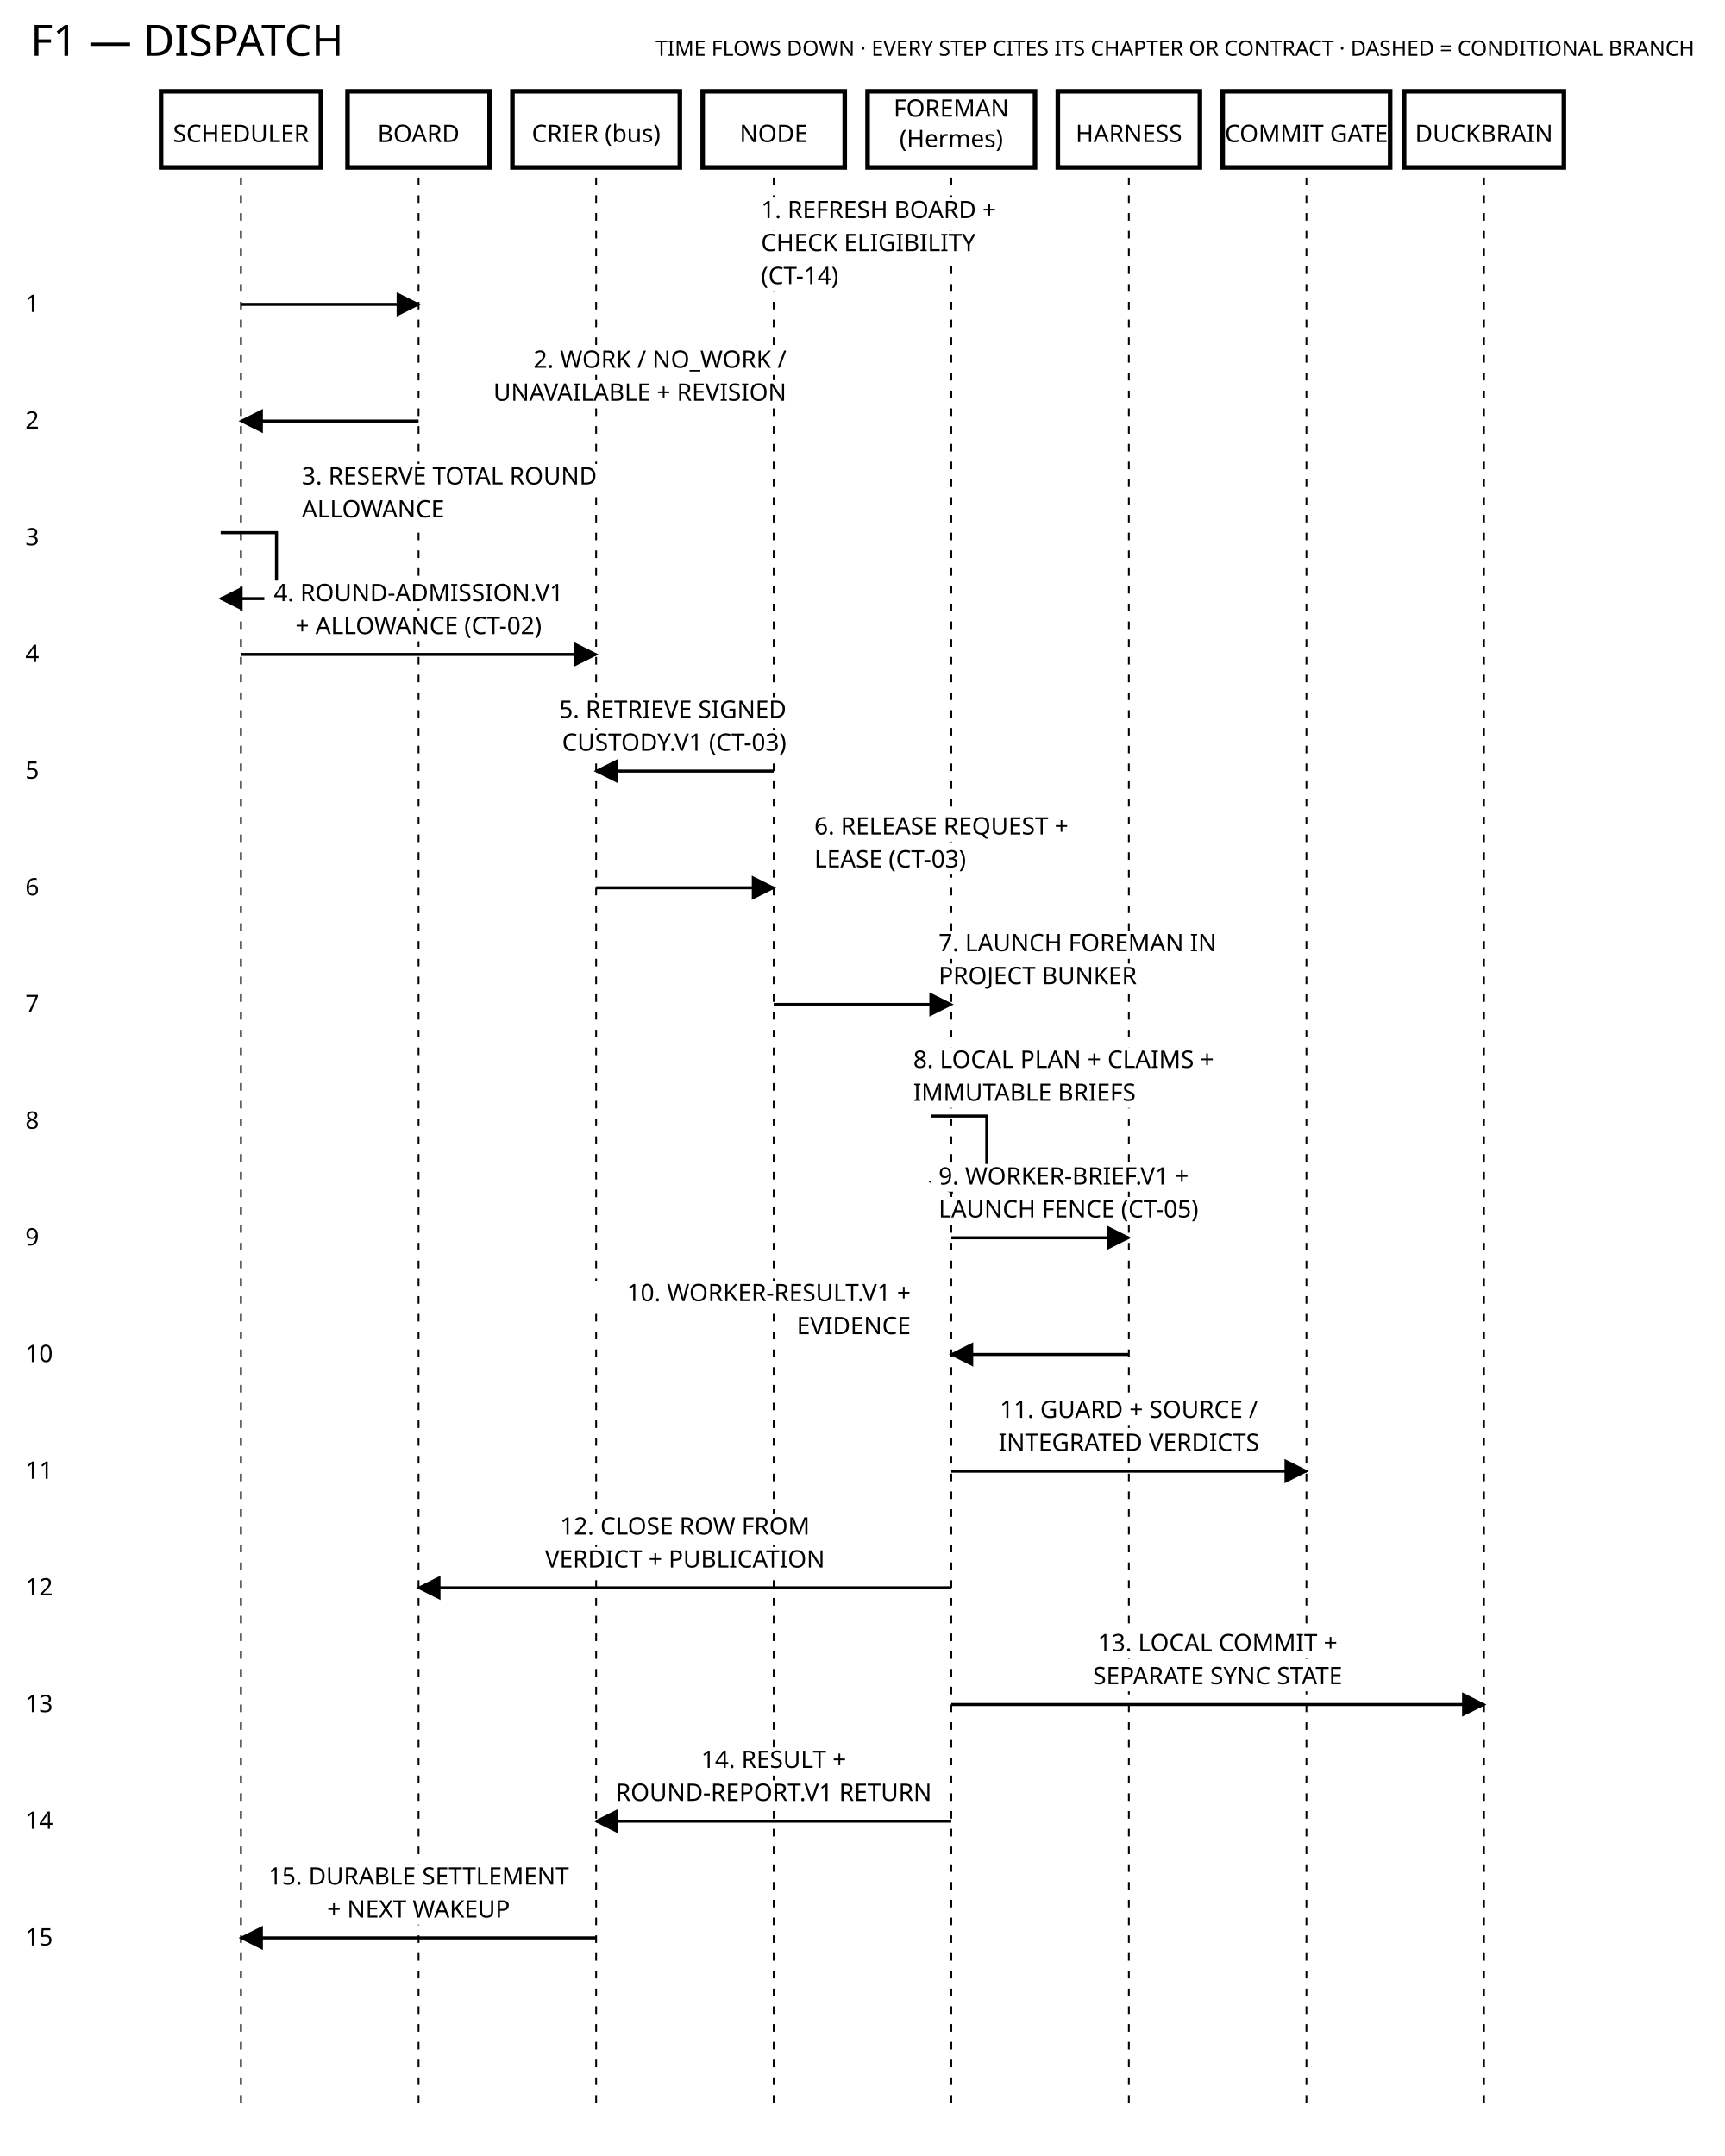
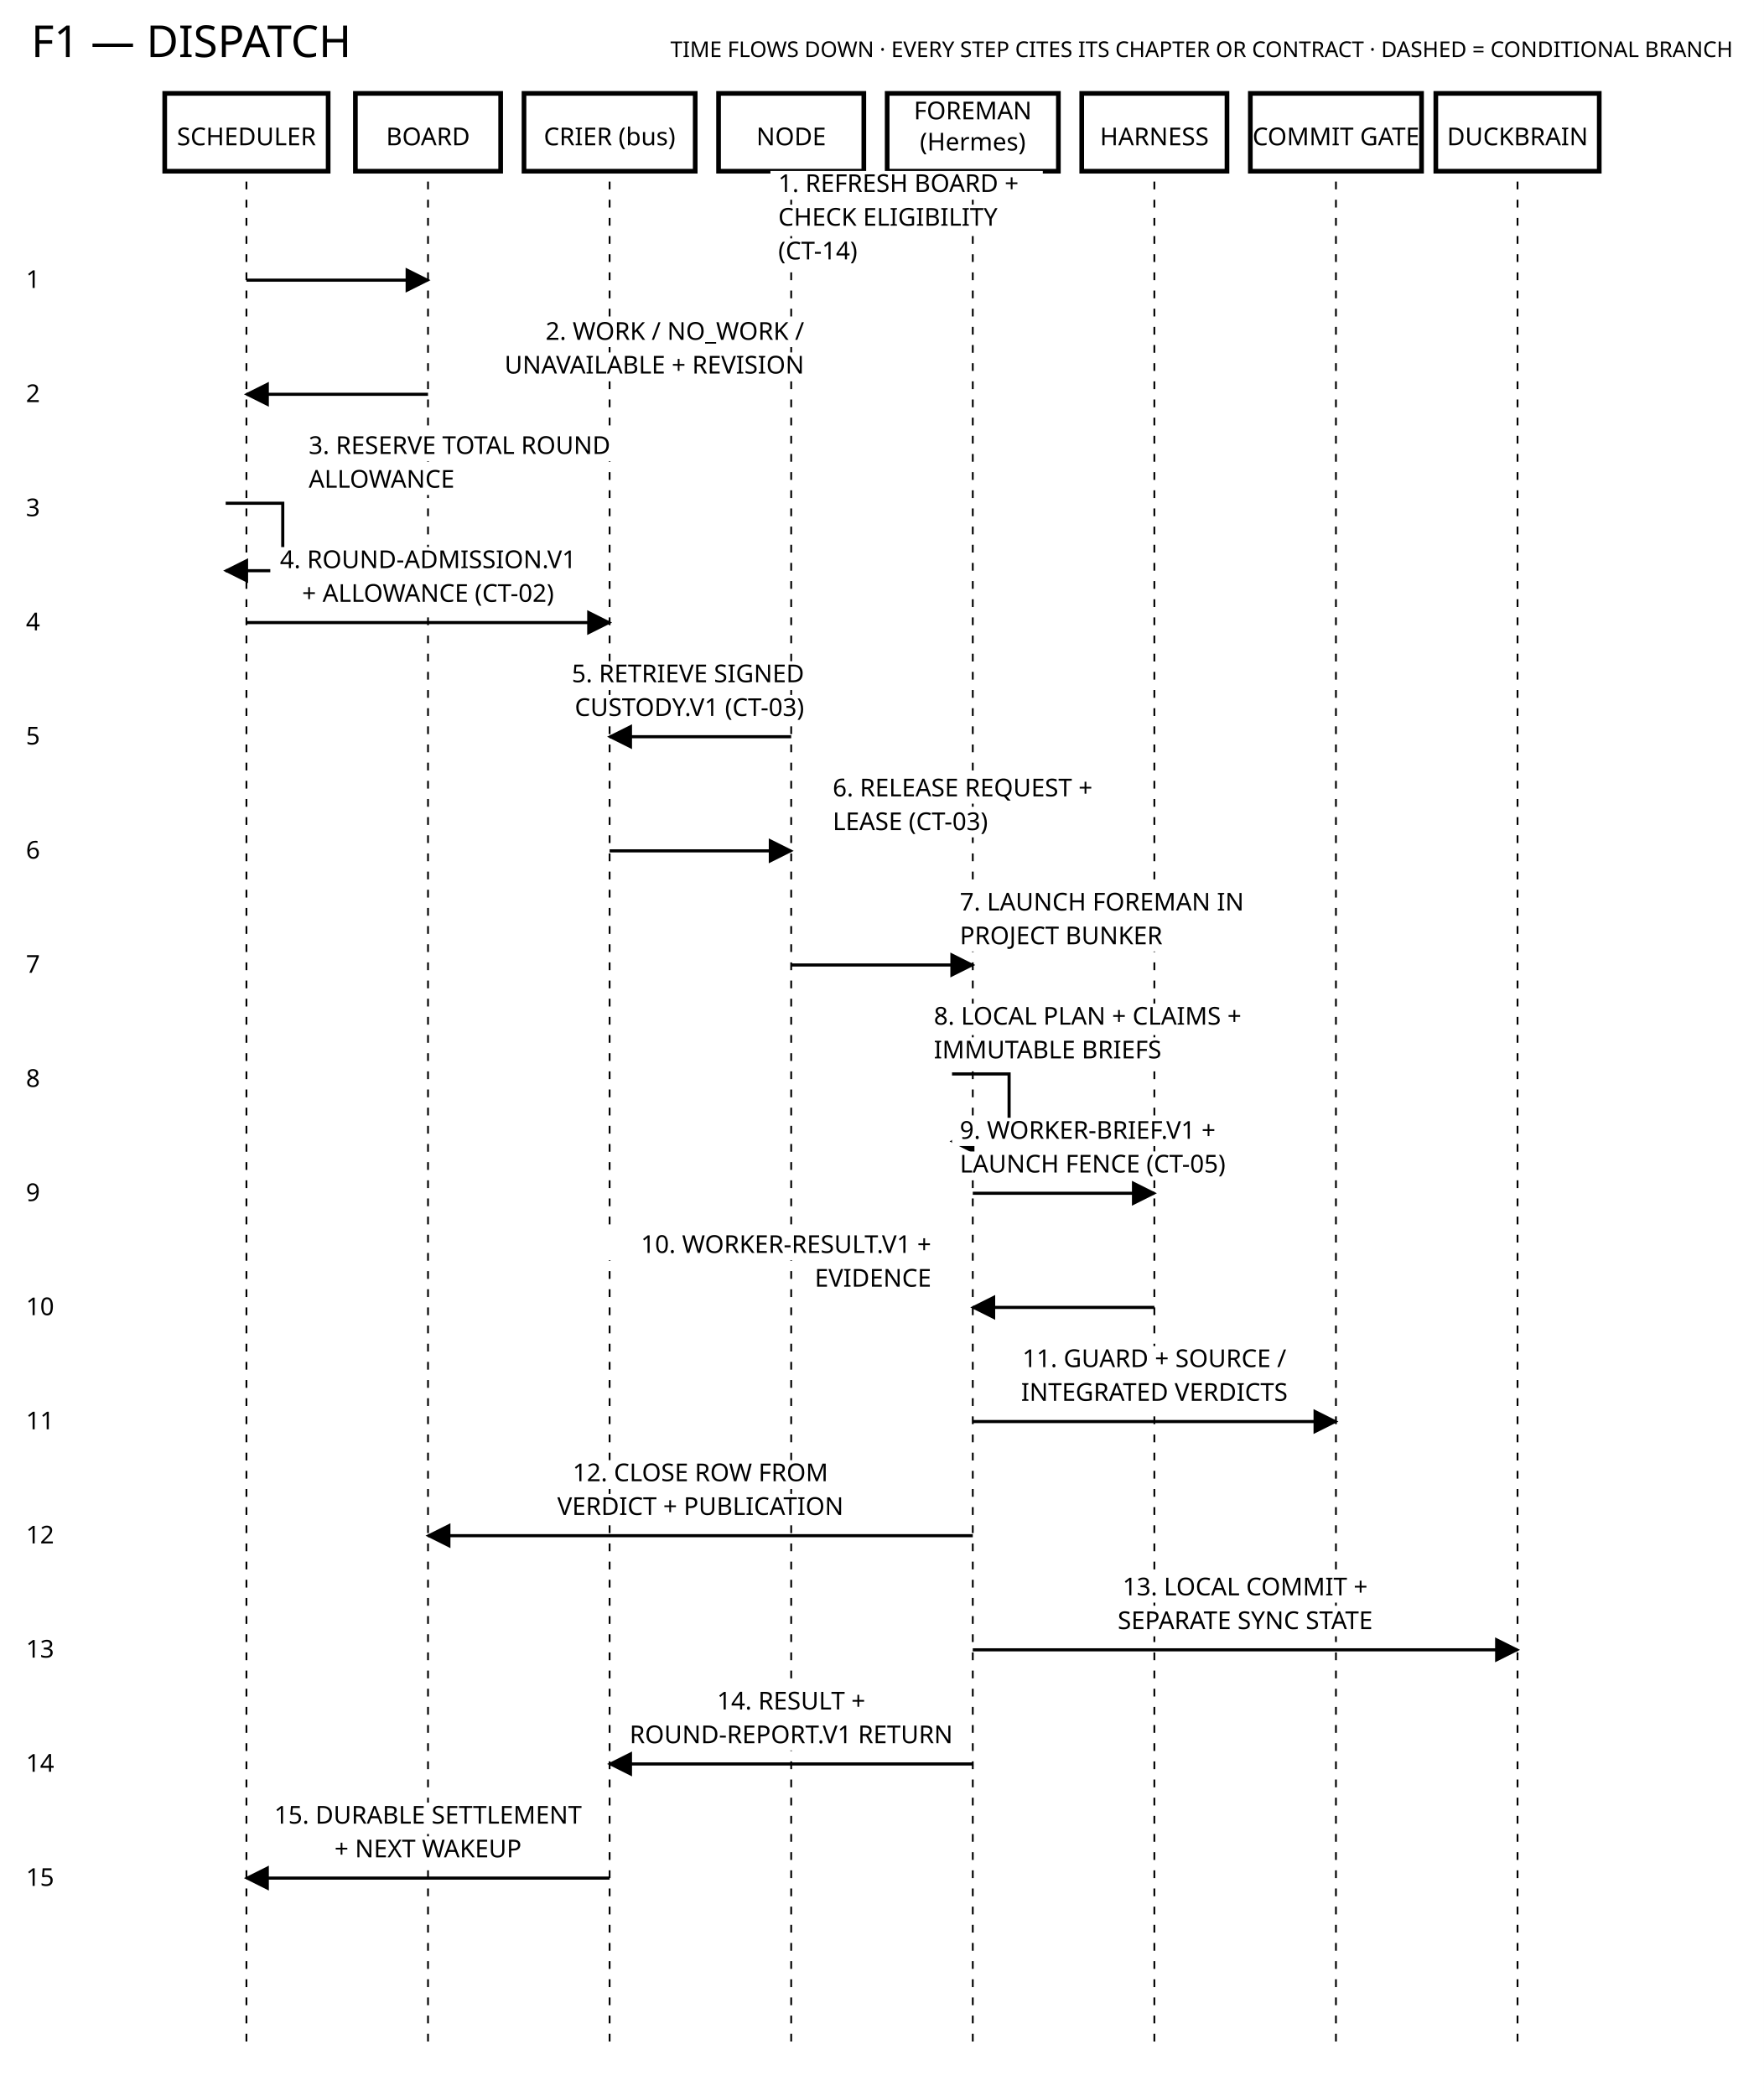
- <svg xmlns="http://www.w3.org/2000/svg" width="170.0mm" height="212.5mm" viewBox="0 0 680 850.0" preserveAspectRatio="xMidYMid meet">
-   <rect width="680" height="850.0" fill="#ffffff" />
+ <svg xmlns="http://www.w3.org/2000/svg" width="170.0mm" height="202.0mm" viewBox="0 0 680 808.0" preserveAspectRatio="xMidYMid meet">
+   <rect width="680" height="808.0" fill="#ffffff" />
  <defs>
    <marker id="ar" viewBox="0 0 10 10" refX="9" refY="5" markerWidth="8" markerHeight="8" orient="auto">
      <path d="M0,0 L10,5 L0,10 z" fill="#000000" />
    </marker>
  </defs>
  <g font-family="Routed Gothic Narrow, Routed Gothic, sans-serif">
    <text x="12.0" y="22.0" font-size="17.00" fill="#000000" text-anchor="start">F1 — DISPATCH</text>
    <text x="668.0" y="22.0" font-size="8.40" fill="#000000" text-anchor="end">TIME FLOWS DOWN · EVERY STEP CITES ITS CHAPTER OR CONTRACT · DASHED = CONDITIONAL BRANCH</text>
    <rect x="63.5" y="36.0" width="63.0" height="30.0" fill="#ffffff" stroke="#000000" stroke-width="1.8" />
    <text x="95.0" y="56.0" font-size="9.50" fill="#000000" text-anchor="middle">SCHEDULER</text>
-     <polyline points="95.0,70.0 95.0,830.0" fill="none" stroke="#000000" stroke-width="0.7" stroke-dasharray="3 4" />
+     <polyline points="95.0,70.0 95.0,788.0" fill="none" stroke="#000000" stroke-width="0.7" stroke-dasharray="3 4" />
    <rect x="137.0" y="36.0" width="56.0" height="30.0" fill="#ffffff" stroke="#000000" stroke-width="1.8" />
    <text x="165.0" y="56.0" font-size="9.50" fill="#000000" text-anchor="middle">BOARD</text>
-     <polyline points="165.0,70.0 165.0,830.0" fill="none" stroke="#000000" stroke-width="0.7" stroke-dasharray="3 4" />
+     <polyline points="165.0,70.0 165.0,788.0" fill="none" stroke="#000000" stroke-width="0.7" stroke-dasharray="3 4" />
    <rect x="202.0" y="36.0" width="66.0" height="30.0" fill="#ffffff" stroke="#000000" stroke-width="1.8" />
    <text x="235.0" y="56.0" font-size="9.50" fill="#000000" text-anchor="middle">CRIER (bus)</text>
-     <polyline points="235.0,70.0 235.0,830.0" fill="none" stroke="#000000" stroke-width="0.7" stroke-dasharray="3 4" />
+     <polyline points="235.0,70.0 235.0,788.0" fill="none" stroke="#000000" stroke-width="0.7" stroke-dasharray="3 4" />
    <rect x="277.0" y="36.0" width="56.0" height="30.0" fill="#ffffff" stroke="#000000" stroke-width="1.8" />
    <text x="305.0" y="56.0" font-size="9.50" fill="#000000" text-anchor="middle">NODE</text>
-     <polyline points="305.0,70.0 305.0,830.0" fill="none" stroke="#000000" stroke-width="0.7" stroke-dasharray="3 4" />
+     <polyline points="305.0,70.0 305.0,788.0" fill="none" stroke="#000000" stroke-width="0.7" stroke-dasharray="3 4" />
    <rect x="342.0" y="36.0" width="66.0" height="30.0" fill="#ffffff" stroke="#000000" stroke-width="1.8" />
    <text x="375.0" y="46.0" font-size="9.50" fill="#000000" text-anchor="middle">FOREMAN</text>
    <text x="375.0" y="58.0" font-size="9.50" fill="#000000" text-anchor="middle">(Hermes)</text>
-     <polyline points="375.0,70.0 375.0,830.0" fill="none" stroke="#000000" stroke-width="0.7" stroke-dasharray="3 4" />
+     <polyline points="375.0,70.0 375.0,788.0" fill="none" stroke="#000000" stroke-width="0.7" stroke-dasharray="3 4" />
    <rect x="417.0" y="36.0" width="56.0" height="30.0" fill="#ffffff" stroke="#000000" stroke-width="1.8" />
    <text x="445.0" y="56.0" font-size="9.50" fill="#000000" text-anchor="middle">HARNESS</text>
-     <polyline points="445.0,70.0 445.0,830.0" fill="none" stroke="#000000" stroke-width="0.7" stroke-dasharray="3 4" />
+     <polyline points="445.0,70.0 445.0,788.0" fill="none" stroke="#000000" stroke-width="0.7" stroke-dasharray="3 4" />
    <rect x="482.0" y="36.0" width="66.0" height="30.0" fill="#ffffff" stroke="#000000" stroke-width="1.8" />
    <text x="515.0" y="56.0" font-size="9.50" fill="#000000" text-anchor="middle">COMMIT GATE</text>
-     <polyline points="515.0,70.0 515.0,830.0" fill="none" stroke="#000000" stroke-width="0.7" stroke-dasharray="3 4" />
+     <polyline points="515.0,70.0 515.0,788.0" fill="none" stroke="#000000" stroke-width="0.7" stroke-dasharray="3 4" />
    <rect x="553.5" y="36.0" width="63.0" height="30.0" fill="#ffffff" stroke="#000000" stroke-width="1.8" />
    <text x="585.0" y="56.0" font-size="9.50" fill="#000000" text-anchor="middle">DUCKBRAIN</text>
-     <polyline points="585.0,70.0 585.0,830.0" fill="none" stroke="#000000" stroke-width="0.7" stroke-dasharray="3 4" />
-     <text x="10.0" y="123.0" font-size="9.50" fill="#000000" text-anchor="start">1</text>
-     <polyline points="95.0,120.0 165.0,120.0" fill="none" stroke="#000000" stroke-width="1.2" marker-end="url(#ar)" />
-     <rect x="297.0" y="77.9" width="105.0" height="10.9" fill="#ffffff" />
-     <text x="300.0" y="86.0" font-size="9.50" fill="#000000" text-anchor="start">1. REFRESH BOARD +</text>
-     <rect x="297.0" y="90.9" width="99.5" height="10.9" fill="#ffffff" />
-     <text x="300.0" y="99.0" font-size="9.50" fill="#000000" text-anchor="start">CHECK ELIGIBILITY</text>
-     <rect x="297.0" y="103.9" width="44.5" height="10.9" fill="#ffffff" />
-     <text x="300.0" y="112.0" font-size="9.50" fill="#000000" text-anchor="start">(CT-14)</text>
-     <text x="10.0" y="169.0" font-size="9.50" fill="#000000" text-anchor="start">2</text>
-     <polyline points="165.0,166.0 95.0,166.0" fill="none" stroke="#000000" stroke-width="1.2" marker-end="url(#ar)" />
-     <rect x="199.5" y="136.9" width="110.5" height="10.9" fill="#ffffff" />
-     <text x="310.0" y="145.0" font-size="9.50" fill="#000000" text-anchor="end">2. WORK / NO_WORK /</text>
-     <rect x="183.0" y="149.9" width="127.0" height="10.9" fill="#ffffff" />
-     <text x="310.0" y="158.0" font-size="9.50" fill="#000000" text-anchor="end">UNAVAILABLE + REVISION</text>
-     <text x="10.0" y="215.0" font-size="9.50" fill="#000000" text-anchor="start">3</text>
-     <polyline points="87.0,210.0 109.0,210.0 109.0,236.0 87.0,236.0" fill="none" stroke="#000000" stroke-width="1.2" marker-end="url(#ar)" />
-     <rect x="116.0" y="182.9" width="127.0" height="10.9" fill="#ffffff" />
-     <text x="119.0" y="191.0" font-size="9.50" fill="#000000" text-anchor="start">3. RESERVE TOTAL ROUND</text>
-     <rect x="116.0" y="195.9" width="55.5" height="10.9" fill="#ffffff" />
-     <text x="119.0" y="204.0" font-size="9.50" fill="#000000" text-anchor="start">ALLOWANCE</text>
-     <text x="10.0" y="261.0" font-size="9.50" fill="#000000" text-anchor="start">4</text>
-     <polyline points="95.0,258.0 235.0,258.0" fill="none" stroke="#000000" stroke-width="1.2" marker-end="url(#ar)" />
-     <rect x="104.2" y="228.9" width="121.5" height="10.9" fill="#ffffff" />
-     <text x="165.0" y="237.0" font-size="9.50" fill="#000000" text-anchor="middle">4. ROUND-ADMISSION.V1</text>
-     <rect x="109.8" y="241.9" width="110.5" height="10.9" fill="#ffffff" />
-     <text x="165.0" y="250.0" font-size="9.50" fill="#000000" text-anchor="middle">+ ALLOWANCE (CT-02)</text>
-     <text x="10.0" y="307.0" font-size="9.50" fill="#000000" text-anchor="start">5</text>
-     <polyline points="305.0,304.0 235.0,304.0" fill="none" stroke="#000000" stroke-width="1.2" marker-end="url(#ar)" />
-     <rect x="205.0" y="274.9" width="105.0" height="10.9" fill="#ffffff" />
-     <text x="310.0" y="283.0" font-size="9.50" fill="#000000" text-anchor="end">5. RETRIEVE SIGNED</text>
-     <rect x="205.0" y="287.9" width="105.0" height="10.9" fill="#ffffff" />
-     <text x="310.0" y="296.0" font-size="9.50" fill="#000000" text-anchor="end">CUSTODY.V1 (CT-03)</text>
-     <text x="10.0" y="353.0" font-size="9.50" fill="#000000" text-anchor="start">6</text>
-     <polyline points="235.0,350.0 305.0,350.0" fill="none" stroke="#000000" stroke-width="1.2" marker-end="url(#ar)" />
-     <rect x="318.0" y="320.9" width="116.0" height="10.9" fill="#ffffff" />
-     <text x="321.0" y="329.0" font-size="9.50" fill="#000000" text-anchor="start">6. RELEASE REQUEST +</text>
-     <rect x="318.0" y="333.9" width="77.5" height="10.9" fill="#ffffff" />
-     <text x="321.0" y="342.0" font-size="9.50" fill="#000000" text-anchor="start">LEASE (CT-03)</text>
-     <text x="10.0" y="399.0" font-size="9.50" fill="#000000" text-anchor="start">7</text>
-     <polyline points="305.0,396.0 375.0,396.0" fill="none" stroke="#000000" stroke-width="1.2" marker-end="url(#ar)" />
-     <rect x="367.0" y="366.9" width="116.0" height="10.9" fill="#ffffff" />
-     <text x="370.0" y="375.0" font-size="9.50" fill="#000000" text-anchor="start">7. LAUNCH FOREMAN IN</text>
-     <rect x="367.0" y="379.9" width="83.0" height="10.9" fill="#ffffff" />
-     <text x="370.0" y="388.0" font-size="9.50" fill="#000000" text-anchor="start">PROJECT BUNKER</text>
-     <text x="10.0" y="445.0" font-size="9.50" fill="#000000" text-anchor="start">8</text>
-     <polyline points="367.0,440.0 389.0,440.0 389.0,466.0 367.0,466.0" fill="none" stroke="#000000" stroke-width="1.2" marker-end="url(#ar)" />
-     <rect x="357.0" y="412.9" width="138.0" height="10.9" fill="#ffffff" />
-     <text x="360.0" y="421.0" font-size="9.50" fill="#000000" text-anchor="start">8. LOCAL PLAN + CLAIMS +</text>
-     <rect x="357.0" y="425.9" width="94.0" height="10.9" fill="#ffffff" />
-     <text x="360.0" y="434.0" font-size="9.50" fill="#000000" text-anchor="start">IMMUTABLE BRIEFS</text>
-     <text x="10.0" y="491.0" font-size="9.50" fill="#000000" text-anchor="start">9</text>
-     <polyline points="375.0,488.0 445.0,488.0" fill="none" stroke="#000000" stroke-width="1.2" marker-end="url(#ar)" />
-     <rect x="367.0" y="458.9" width="116.0" height="10.9" fill="#ffffff" />
-     <text x="370.0" y="467.0" font-size="9.50" fill="#000000" text-anchor="start">9. WORKER-BRIEF.V1 +</text>
-     <rect x="367.0" y="471.9" width="116.0" height="10.9" fill="#ffffff" />
-     <text x="370.0" y="480.0" font-size="9.50" fill="#000000" text-anchor="start">LAUNCH FENCE (CT-05)</text>
-     <text x="10.0" y="537.0" font-size="9.50" fill="#000000" text-anchor="start">10</text>
-     <polyline points="445.0,534.0 375.0,534.0" fill="none" stroke="#000000" stroke-width="1.2" marker-end="url(#ar)" />
-     <rect x="232.0" y="504.9" width="127.0" height="10.9" fill="#ffffff" />
-     <text x="359.0" y="513.0" font-size="9.50" fill="#000000" text-anchor="end">10. WORKER-RESULT.V1 +</text>
-     <rect x="309.0" y="517.9" width="50.0" height="10.9" fill="#ffffff" />
-     <text x="359.0" y="526.0" font-size="9.50" fill="#000000" text-anchor="end">EVIDENCE</text>
-     <text x="10.0" y="583.0" font-size="9.50" fill="#000000" text-anchor="start">11</text>
-     <polyline points="375.0,580.0 515.0,580.0" fill="none" stroke="#000000" stroke-width="1.2" marker-end="url(#ar)" />
-     <rect x="387.0" y="550.9" width="116.0" height="10.9" fill="#ffffff" />
-     <text x="445.0" y="559.0" font-size="9.50" fill="#000000" text-anchor="middle">11. GUARD + SOURCE /</text>
-     <rect x="389.8" y="563.9" width="110.5" height="10.9" fill="#ffffff" />
-     <text x="445.0" y="572.0" font-size="9.50" fill="#000000" text-anchor="middle">INTEGRATED VERDICTS</text>
-     <text x="10.0" y="629.0" font-size="9.50" fill="#000000" text-anchor="start">12</text>
-     <polyline points="375.0,626.0 165.0,626.0" fill="none" stroke="#000000" stroke-width="1.2" marker-end="url(#ar)" />
-     <rect x="217.5" y="596.9" width="105.0" height="10.9" fill="#ffffff" />
-     <text x="270.0" y="605.0" font-size="9.50" fill="#000000" text-anchor="middle">12. CLOSE ROW FROM</text>
-     <rect x="209.2" y="609.9" width="121.5" height="10.9" fill="#ffffff" />
-     <text x="270.0" y="618.0" font-size="9.50" fill="#000000" text-anchor="middle">VERDICT + PUBLICATION</text>
-     <text x="10.0" y="675.0" font-size="9.50" fill="#000000" text-anchor="start">13</text>
-     <polyline points="375.0,672.0 585.0,672.0" fill="none" stroke="#000000" stroke-width="1.2" marker-end="url(#ar)" />
-     <rect x="427.5" y="642.9" width="105.0" height="10.9" fill="#ffffff" />
-     <text x="480.0" y="651.0" font-size="9.50" fill="#000000" text-anchor="middle">13. LOCAL COMMIT +</text>
-     <rect x="424.8" y="655.9" width="110.5" height="10.9" fill="#ffffff" />
-     <text x="480.0" y="664.0" font-size="9.50" fill="#000000" text-anchor="middle">SEPARATE SYNC STATE</text>
-     <text x="10.0" y="721.0" font-size="9.50" fill="#000000" text-anchor="start">14</text>
-     <polyline points="375.0,718.0 235.0,718.0" fill="none" stroke="#000000" stroke-width="1.2" marker-end="url(#ar)" />
-     <rect x="269.0" y="688.9" width="72.0" height="10.9" fill="#ffffff" />
-     <text x="305.0" y="697.0" font-size="9.50" fill="#000000" text-anchor="middle">14. RESULT +</text>
-     <rect x="241.5" y="701.9" width="127.0" height="10.9" fill="#ffffff" />
-     <text x="305.0" y="710.0" font-size="9.50" fill="#000000" text-anchor="middle">ROUND-REPORT.V1 RETURN</text>
-     <text x="10.0" y="767.0" font-size="9.50" fill="#000000" text-anchor="start">15</text>
-     <polyline points="235.0,764.0 95.0,764.0" fill="none" stroke="#000000" stroke-width="1.2" marker-end="url(#ar)" />
-     <rect x="101.5" y="734.9" width="127.0" height="10.9" fill="#ffffff" />
-     <text x="165.0" y="743.0" font-size="9.50" fill="#000000" text-anchor="middle">15. DURABLE SETTLEMENT</text>
-     <rect x="126.2" y="747.9" width="77.5" height="10.9" fill="#ffffff" />
-     <text x="165.0" y="756.0" font-size="9.50" fill="#000000" text-anchor="middle">+ NEXT WAKEUP</text>
+     <polyline points="585.0,70.0 585.0,788.0" fill="none" stroke="#000000" stroke-width="0.7" stroke-dasharray="3 4" />
+     <text x="10.0" y="111.0" font-size="9.50" fill="#000000" text-anchor="start">1</text>
+     <polyline points="95.0,108.0 165.0,108.0" fill="none" stroke="#000000" stroke-width="1.2" marker-end="url(#ar)" />
+     <rect x="297.0" y="65.9" width="105.0" height="10.9" fill="#ffffff" />
+     <text x="300.0" y="74.0" font-size="9.50" fill="#000000" text-anchor="start">1. REFRESH BOARD +</text>
+     <rect x="297.0" y="78.9" width="99.5" height="10.9" fill="#ffffff" />
+     <text x="300.0" y="87.0" font-size="9.50" fill="#000000" text-anchor="start">CHECK ELIGIBILITY</text>
+     <rect x="297.0" y="91.9" width="44.5" height="10.9" fill="#ffffff" />
+     <text x="300.0" y="100.0" font-size="9.50" fill="#000000" text-anchor="start">(CT-14)</text>
+     <text x="10.0" y="155.0" font-size="9.50" fill="#000000" text-anchor="start">2</text>
+     <polyline points="165.0,152.0 95.0,152.0" fill="none" stroke="#000000" stroke-width="1.2" marker-end="url(#ar)" />
+     <rect x="199.5" y="122.9" width="110.5" height="10.9" fill="#ffffff" />
+     <text x="310.0" y="131.0" font-size="9.50" fill="#000000" text-anchor="end">2. WORK / NO_WORK /</text>
+     <rect x="183.0" y="135.9" width="127.0" height="10.9" fill="#ffffff" />
+     <text x="310.0" y="144.0" font-size="9.50" fill="#000000" text-anchor="end">UNAVAILABLE + REVISION</text>
+     <text x="10.0" y="199.0" font-size="9.50" fill="#000000" text-anchor="start">3</text>
+     <polyline points="87.0,194.0 109.0,194.0 109.0,220.0 87.0,220.0" fill="none" stroke="#000000" stroke-width="1.2" marker-end="url(#ar)" />
+     <rect x="116.0" y="166.9" width="127.0" height="10.9" fill="#ffffff" />
+     <text x="119.0" y="175.0" font-size="9.50" fill="#000000" text-anchor="start">3. RESERVE TOTAL ROUND</text>
+     <rect x="116.0" y="179.9" width="55.5" height="10.9" fill="#ffffff" />
+     <text x="119.0" y="188.0" font-size="9.50" fill="#000000" text-anchor="start">ALLOWANCE</text>
+     <text x="10.0" y="243.0" font-size="9.50" fill="#000000" text-anchor="start">4</text>
+     <polyline points="95.0,240.0 235.0,240.0" fill="none" stroke="#000000" stroke-width="1.2" marker-end="url(#ar)" />
+     <rect x="104.2" y="210.9" width="121.5" height="10.9" fill="#ffffff" />
+     <text x="165.0" y="219.0" font-size="9.50" fill="#000000" text-anchor="middle">4. ROUND-ADMISSION.V1</text>
+     <rect x="109.8" y="223.9" width="110.5" height="10.9" fill="#ffffff" />
+     <text x="165.0" y="232.0" font-size="9.50" fill="#000000" text-anchor="middle">+ ALLOWANCE (CT-02)</text>
+     <text x="10.0" y="287.0" font-size="9.50" fill="#000000" text-anchor="start">5</text>
+     <polyline points="305.0,284.0 235.0,284.0" fill="none" stroke="#000000" stroke-width="1.2" marker-end="url(#ar)" />
+     <rect x="205.0" y="254.9" width="105.0" height="10.9" fill="#ffffff" />
+     <text x="310.0" y="263.0" font-size="9.50" fill="#000000" text-anchor="end">5. RETRIEVE SIGNED</text>
+     <rect x="205.0" y="267.9" width="105.0" height="10.9" fill="#ffffff" />
+     <text x="310.0" y="276.0" font-size="9.50" fill="#000000" text-anchor="end">CUSTODY.V1 (CT-03)</text>
+     <text x="10.0" y="331.0" font-size="9.50" fill="#000000" text-anchor="start">6</text>
+     <polyline points="235.0,328.0 305.0,328.0" fill="none" stroke="#000000" stroke-width="1.2" marker-end="url(#ar)" />
+     <rect x="318.0" y="298.9" width="116.0" height="10.9" fill="#ffffff" />
+     <text x="321.0" y="307.0" font-size="9.50" fill="#000000" text-anchor="start">6. RELEASE REQUEST +</text>
+     <rect x="318.0" y="311.9" width="77.5" height="10.9" fill="#ffffff" />
+     <text x="321.0" y="320.0" font-size="9.50" fill="#000000" text-anchor="start">LEASE (CT-03)</text>
+     <text x="10.0" y="375.0" font-size="9.50" fill="#000000" text-anchor="start">7</text>
+     <polyline points="305.0,372.0 375.0,372.0" fill="none" stroke="#000000" stroke-width="1.2" marker-end="url(#ar)" />
+     <rect x="367.0" y="342.9" width="116.0" height="10.9" fill="#ffffff" />
+     <text x="370.0" y="351.0" font-size="9.50" fill="#000000" text-anchor="start">7. LAUNCH FOREMAN IN</text>
+     <rect x="367.0" y="355.9" width="83.0" height="10.9" fill="#ffffff" />
+     <text x="370.0" y="364.0" font-size="9.50" fill="#000000" text-anchor="start">PROJECT BUNKER</text>
+     <text x="10.0" y="419.0" font-size="9.50" fill="#000000" text-anchor="start">8</text>
+     <polyline points="367.0,414.0 389.0,414.0 389.0,440.0 367.0,440.0" fill="none" stroke="#000000" stroke-width="1.2" marker-end="url(#ar)" />
+     <rect x="357.0" y="386.9" width="138.0" height="10.9" fill="#ffffff" />
+     <text x="360.0" y="395.0" font-size="9.50" fill="#000000" text-anchor="start">8. LOCAL PLAN + CLAIMS +</text>
+     <rect x="357.0" y="399.9" width="94.0" height="10.9" fill="#ffffff" />
+     <text x="360.0" y="408.0" font-size="9.50" fill="#000000" text-anchor="start">IMMUTABLE BRIEFS</text>
+     <text x="10.0" y="463.0" font-size="9.50" fill="#000000" text-anchor="start">9</text>
+     <polyline points="375.0,460.0 445.0,460.0" fill="none" stroke="#000000" stroke-width="1.2" marker-end="url(#ar)" />
+     <rect x="367.0" y="430.9" width="116.0" height="10.9" fill="#ffffff" />
+     <text x="370.0" y="439.0" font-size="9.50" fill="#000000" text-anchor="start">9. WORKER-BRIEF.V1 +</text>
+     <rect x="367.0" y="443.9" width="116.0" height="10.9" fill="#ffffff" />
+     <text x="370.0" y="452.0" font-size="9.50" fill="#000000" text-anchor="start">LAUNCH FENCE (CT-05)</text>
+     <text x="10.0" y="507.0" font-size="9.50" fill="#000000" text-anchor="start">10</text>
+     <polyline points="445.0,504.0 375.0,504.0" fill="none" stroke="#000000" stroke-width="1.2" marker-end="url(#ar)" />
+     <rect x="232.0" y="474.9" width="127.0" height="10.9" fill="#ffffff" />
+     <text x="359.0" y="483.0" font-size="9.50" fill="#000000" text-anchor="end">10. WORKER-RESULT.V1 +</text>
+     <rect x="309.0" y="487.9" width="50.0" height="10.9" fill="#ffffff" />
+     <text x="359.0" y="496.0" font-size="9.50" fill="#000000" text-anchor="end">EVIDENCE</text>
+     <text x="10.0" y="551.0" font-size="9.50" fill="#000000" text-anchor="start">11</text>
+     <polyline points="375.0,548.0 515.0,548.0" fill="none" stroke="#000000" stroke-width="1.2" marker-end="url(#ar)" />
+     <rect x="387.0" y="518.9" width="116.0" height="10.9" fill="#ffffff" />
+     <text x="445.0" y="527.0" font-size="9.50" fill="#000000" text-anchor="middle">11. GUARD + SOURCE /</text>
+     <rect x="389.8" y="531.9" width="110.5" height="10.9" fill="#ffffff" />
+     <text x="445.0" y="540.0" font-size="9.50" fill="#000000" text-anchor="middle">INTEGRATED VERDICTS</text>
+     <text x="10.0" y="595.0" font-size="9.50" fill="#000000" text-anchor="start">12</text>
+     <polyline points="375.0,592.0 165.0,592.0" fill="none" stroke="#000000" stroke-width="1.2" marker-end="url(#ar)" />
+     <rect x="217.5" y="562.9" width="105.0" height="10.9" fill="#ffffff" />
+     <text x="270.0" y="571.0" font-size="9.50" fill="#000000" text-anchor="middle">12. CLOSE ROW FROM</text>
+     <rect x="209.2" y="575.9" width="121.5" height="10.9" fill="#ffffff" />
+     <text x="270.0" y="584.0" font-size="9.50" fill="#000000" text-anchor="middle">VERDICT + PUBLICATION</text>
+     <text x="10.0" y="639.0" font-size="9.50" fill="#000000" text-anchor="start">13</text>
+     <polyline points="375.0,636.0 585.0,636.0" fill="none" stroke="#000000" stroke-width="1.2" marker-end="url(#ar)" />
+     <rect x="427.5" y="606.9" width="105.0" height="10.9" fill="#ffffff" />
+     <text x="480.0" y="615.0" font-size="9.50" fill="#000000" text-anchor="middle">13. LOCAL COMMIT +</text>
+     <rect x="424.8" y="619.9" width="110.5" height="10.9" fill="#ffffff" />
+     <text x="480.0" y="628.0" font-size="9.50" fill="#000000" text-anchor="middle">SEPARATE SYNC STATE</text>
+     <text x="10.0" y="683.0" font-size="9.50" fill="#000000" text-anchor="start">14</text>
+     <polyline points="375.0,680.0 235.0,680.0" fill="none" stroke="#000000" stroke-width="1.2" marker-end="url(#ar)" />
+     <rect x="269.0" y="650.9" width="72.0" height="10.9" fill="#ffffff" />
+     <text x="305.0" y="659.0" font-size="9.50" fill="#000000" text-anchor="middle">14. RESULT +</text>
+     <rect x="241.5" y="663.9" width="127.0" height="10.9" fill="#ffffff" />
+     <text x="305.0" y="672.0" font-size="9.50" fill="#000000" text-anchor="middle">ROUND-REPORT.V1 RETURN</text>
+     <text x="10.0" y="727.0" font-size="9.50" fill="#000000" text-anchor="start">15</text>
+     <polyline points="235.0,724.0 95.0,724.0" fill="none" stroke="#000000" stroke-width="1.2" marker-end="url(#ar)" />
+     <rect x="101.5" y="694.9" width="127.0" height="10.9" fill="#ffffff" />
+     <text x="165.0" y="703.0" font-size="9.50" fill="#000000" text-anchor="middle">15. DURABLE SETTLEMENT</text>
+     <rect x="126.2" y="707.9" width="77.5" height="10.9" fill="#ffffff" />
+     <text x="165.0" y="716.0" font-size="9.50" fill="#000000" text-anchor="middle">+ NEXT WAKEUP</text>
  </g>
</svg>
